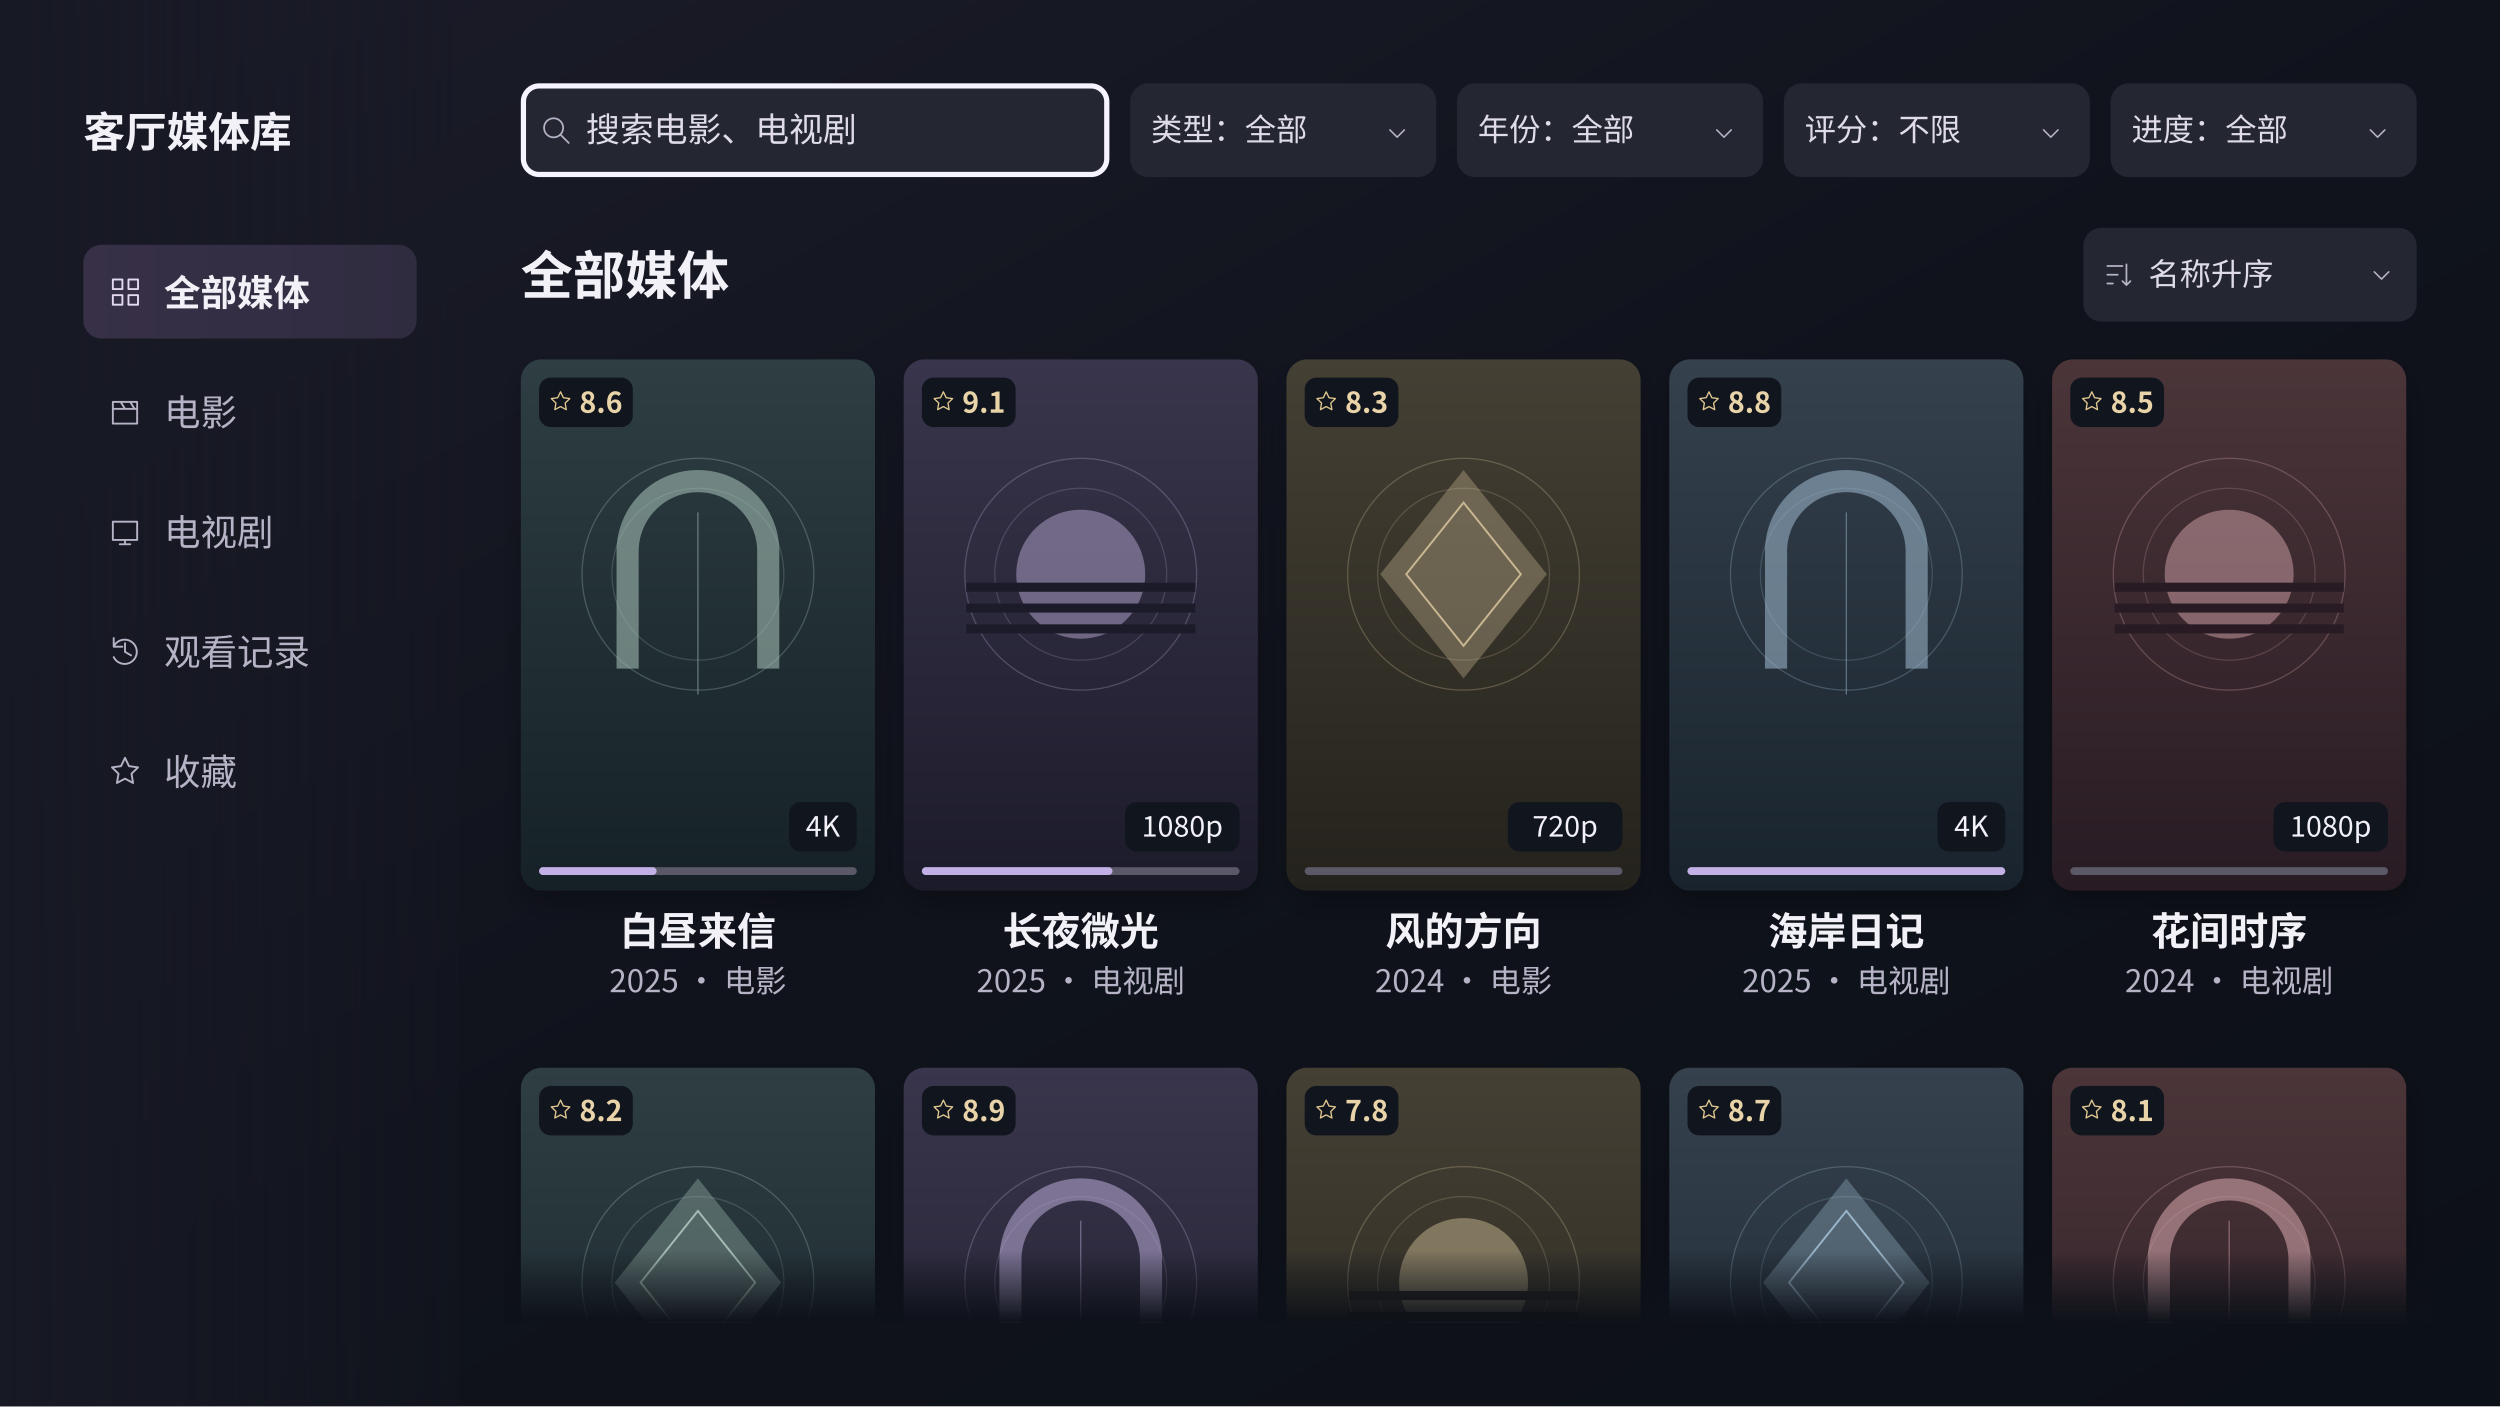
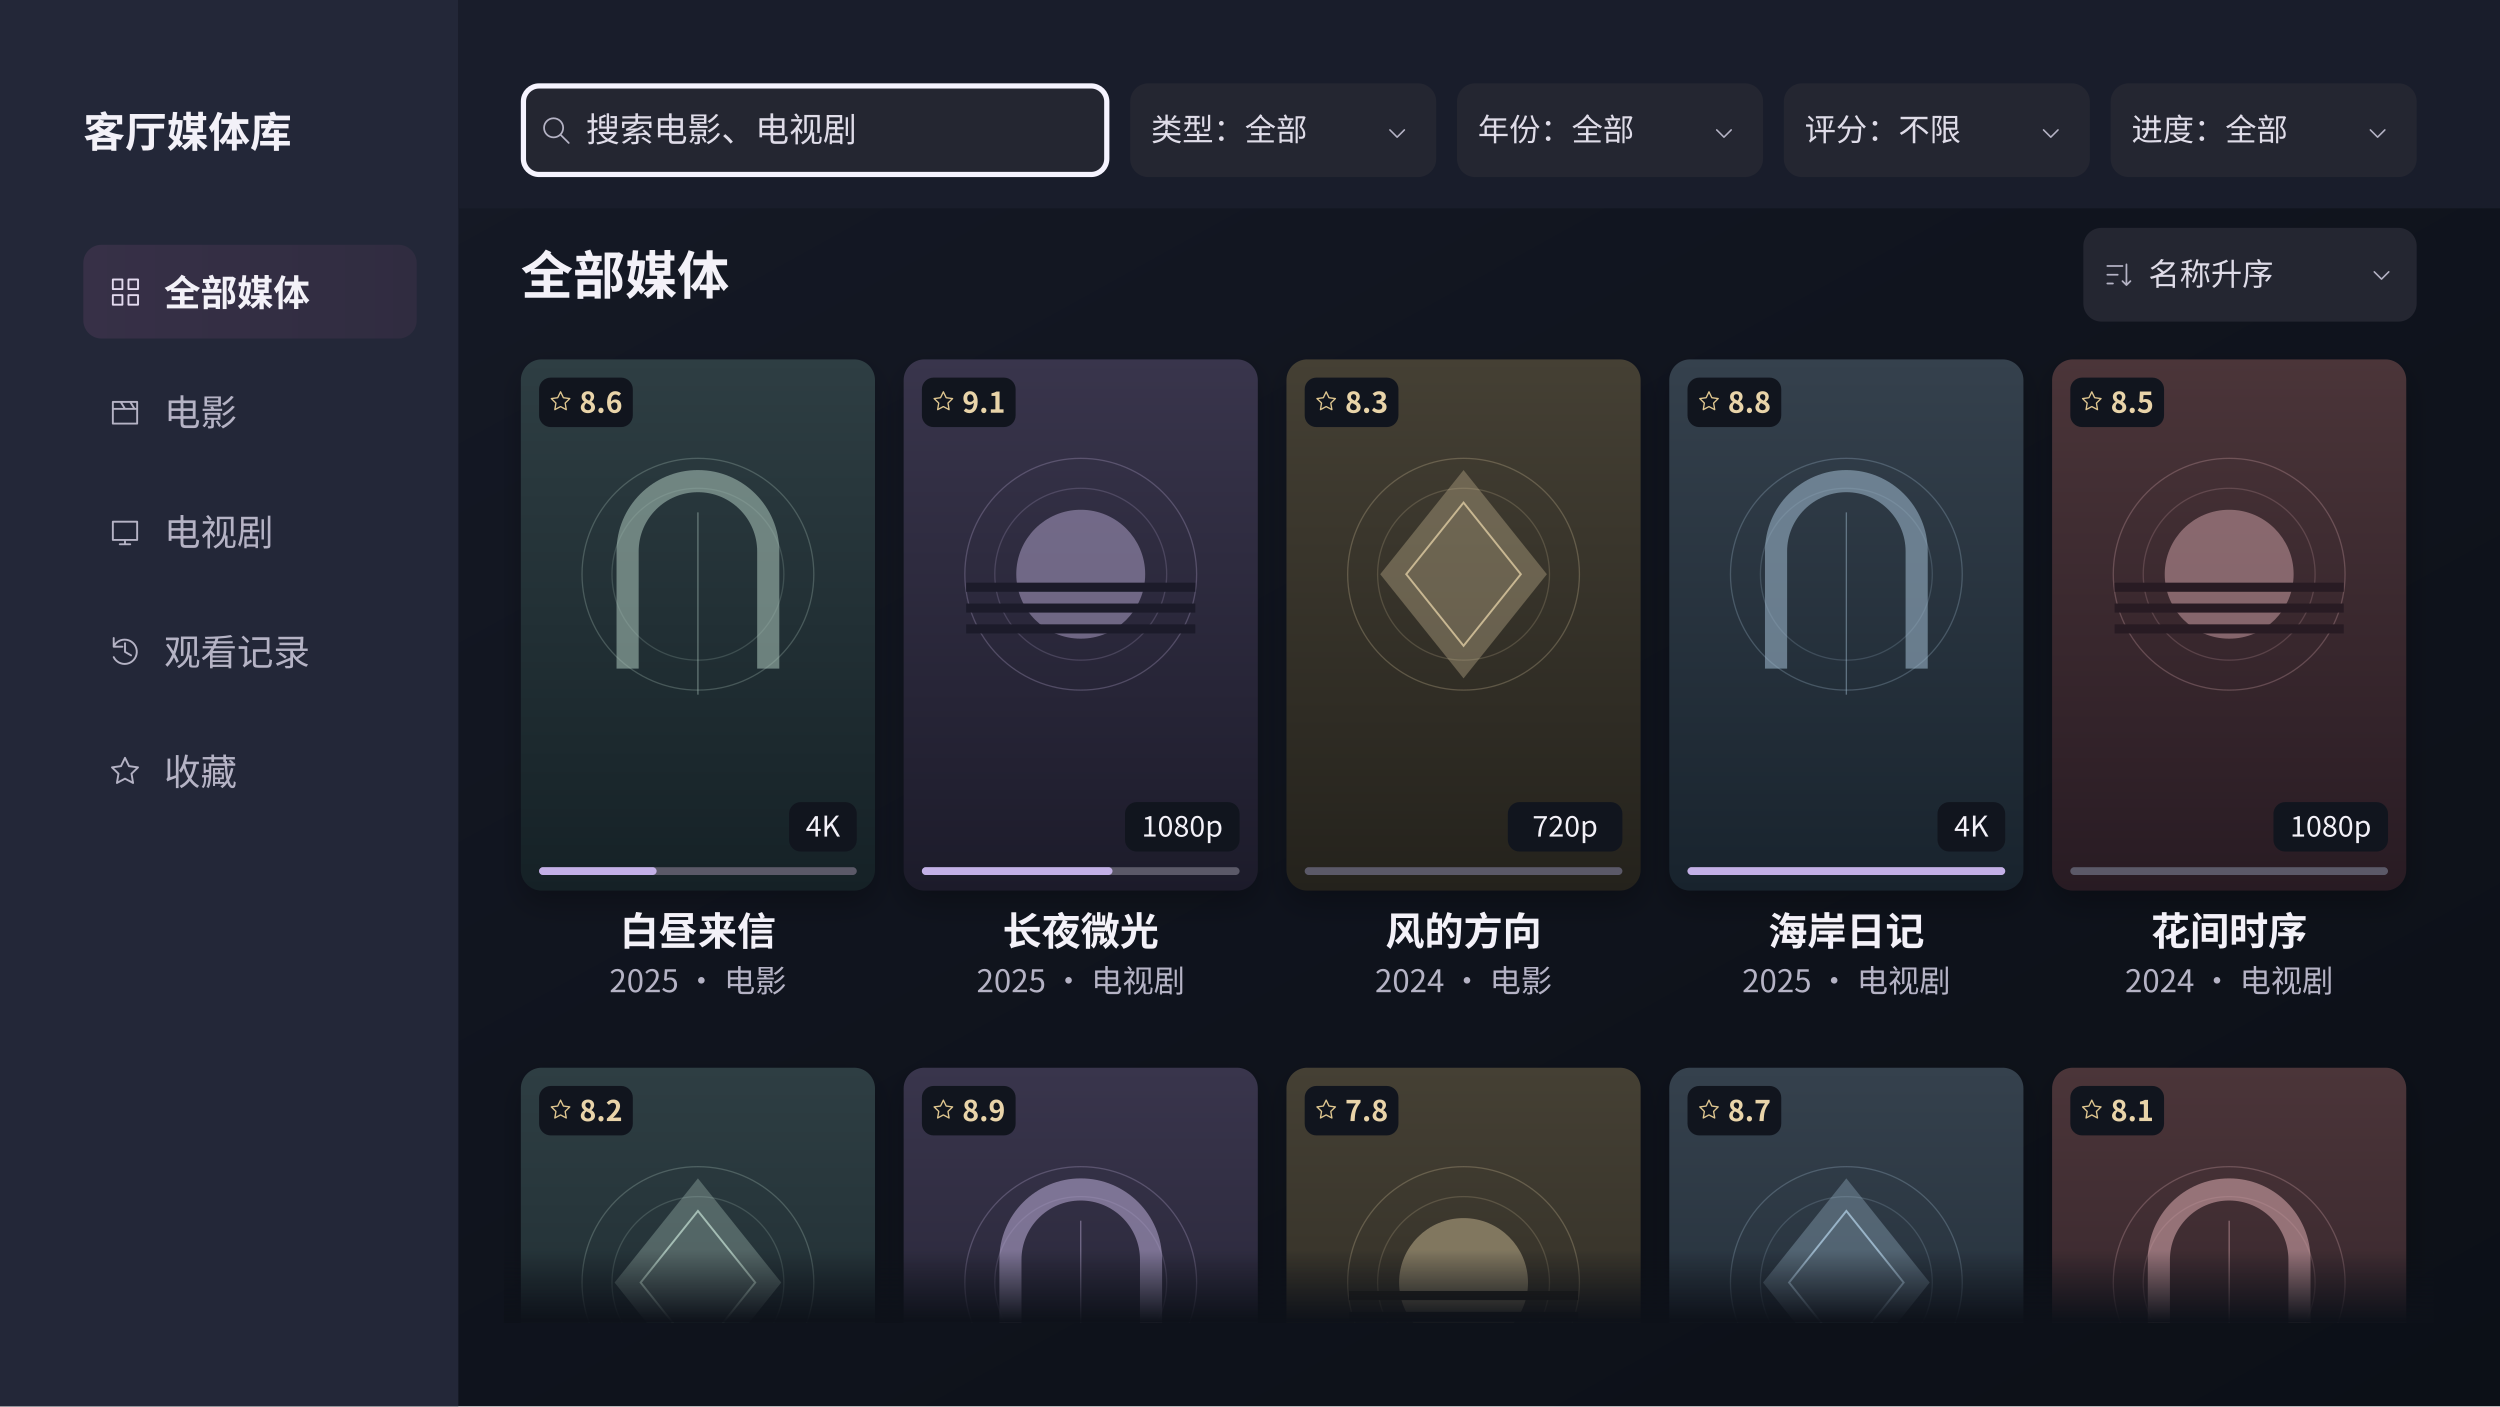
<svg xmlns="http://www.w3.org/2000/svg" width="3840" height="2160" viewBox="0 0 3840 2160" role="img" aria-labelledby="title desc">
  <defs>
    <linearGradient id="background" x2="1" y2="1">
-       <stop stop-color="#1b1c29" />
-       <stop offset=".5" stop-color="#10131c" />
+       <stop stop-color="#171b28" />
+       <stop offset=".5" stop-color="#10141e" />
      <stop offset="1" stop-color="#0c1017" />
    </linearGradient>
    <linearGradient id="sidebar" x2="1" y2="0">
-       <stop stop-color="#171924" />
-       <stop offset="1" stop-color="#171924" stop-opacity=".2" />
+       <stop stop-color="#232738" />
+       <stop offset="1" stop-color="#232738" />
    </linearGradient>
    <linearGradient id="selection">
      <stop stop-color="#373047" />
      <stop offset="1" stop-color="#302c40" />
    </linearGradient>
    <linearGradient id="bottom-fade" x2="0" y2="1">
      <stop stop-color="#0d1119" stop-opacity="0" />
      <stop offset="1" stop-color="#0d1119" />
    </linearGradient>
    <filter id="card-shadow" x="-15%" y="-10%" width="130%" height="130%" color-interpolation-filters="sRGB">
      <feGaussianBlur in="SourceAlpha" stdDeviation="22" />
      <feOffset dx="0" dy="20" />
      <feComponentTransfer>
        <feFuncA type="linear" slope=".24" />
      </feComponentTransfer>
      <feMerge>
        <feMergeNode />
        <feMergeNode in="SourceGraphic" />
      </feMerge>
    </filter>
    <clipPath id="grid-viewport">
      <rect x="774" y="526" width="2964" height="1506" />
    </clipPath>
  </defs>
  <rect width="3840" height="2160" fill="url(#background)" />
  <rect width="704" height="2160" fill="url(#sidebar)" />
+   <rect x="704" width="3136" height="320" fill="#191d2b" />
  <g font-family="Noto Sans CJK SC, sans-serif">
    <text x="128" y="226" font-size="64" fill="#f3f1f8" font-weight="600" text-anchor="start">客厅媒体库</text>
    <g data-role="sidebar-entry" data-focused="false">
      <rect x="128" y="376" width="512" height="144" rx="28" fill="url(#selection)" stroke="none" stroke-width="2" />
      <g transform="translate(168 424) scale(1.333333)">
        <path d="M4 4h11v11H4zM22 4h11v11H22zM4 22h11v11H4zM22 22h11v11H22z" fill="none" stroke="#e3daef" stroke-width="2.2" stroke-linecap="round" stroke-linejoin="round" />
      </g>
      <text x="252" y="470" font-size="56" fill="#f3f1f8" font-weight="600" text-anchor="start">全部媒体</text>
    </g>
    <g data-role="sidebar-entry" data-focused="false">
      <g transform="translate(168 608) scale(1.333333)">
        <path d="M4 7h28v25H4zM4 15h28M13 7l5 8M24 7l5 8" fill="none" stroke="#b5b3c5" stroke-width="2.2" stroke-linecap="round" stroke-linejoin="round" />
      </g>
      <text x="252" y="654" font-size="56" fill="#b5b3c5" font-weight="400" text-anchor="start">电影</text>
    </g>
    <g data-role="sidebar-entry" data-focused="false">
      <g transform="translate(168 792) scale(1.333333)">
        <path d="M4 7h28v21H4zM12 33h12M18 28v5" fill="none" stroke="#b5b3c5" stroke-width="2.2" stroke-linecap="round" stroke-linejoin="round" />
      </g>
      <text x="252" y="838" font-size="56" fill="#b5b3c5" font-weight="400" text-anchor="start">电视剧</text>
    </g>
    <g data-role="sidebar-entry" data-focused="false">
      <g transform="translate(168 976) scale(1.333333)">
        <path d="M6 11a14 14 0 1 1-1 14M5 3v10h10M18 9v10l7 4" fill="none" stroke="#b5b3c5" stroke-width="2.2" stroke-linecap="round" stroke-linejoin="round" />
      </g>
      <text x="252" y="1022" font-size="56" fill="#b5b3c5" font-weight="400" text-anchor="start">观看记录</text>
    </g>
    <g data-role="sidebar-entry" data-focused="false">
      <g transform="translate(168 1160) scale(1.333333)">
        <path d="M18 3l4.6 9.6L33 14l-7.5 7.3L27.3 32L18 27l-9.3 5l1.8-10.7L3 14l10.4-1.4z" fill="none" stroke="#b5b3c5" stroke-width="2.2" stroke-linecap="round" stroke-linejoin="round" />
      </g>
      <text x="252" y="1206" font-size="56" fill="#b5b3c5" font-weight="400" text-anchor="start">收藏</text>
    </g>
    <g data-role="control" data-focused="true" data-disabled="false" data-label="搜索电影、电视剧" opacity="1">
      <rect x="800" y="128" width="904" height="144" rx="28" fill="#242631" stroke="none" stroke-width="2" />
      <rect x="804" y="132" width="896" height="136" rx="24" fill="none" stroke="#f6f4ff" stroke-width="8" />
      <g transform="translate(832 178.0) scale(1.222222)">
        <path d="M27 15a12 12 0 1 1-24 0a12 12 0 1 1 24 0M24 24l10 10" fill="none" stroke="#b5b3c5" stroke-width="2.2" stroke-linecap="round" stroke-linejoin="round" />
      </g>
      <text x="900" y="217.68" font-size="52" fill="#dfdce8" font-weight="500" text-anchor="start">搜索电影、电视剧</text>
    </g>
    <g data-role="control" data-focused="false" data-disabled="false" data-label="类型：全部" opacity="1">
      <rect x="1736" y="128" width="470" height="144" rx="28" fill="#242631" stroke="none" stroke-width="2" />
      <text x="1768" y="216.32" font-size="48" fill="#dfdce8" font-weight="500" text-anchor="start">类型：全部</text>
    </g>
    <g transform="translate(2126 184) scale(1.111111)">
      <path d="M8 14l10 10l10-10" fill="none" stroke="#b5b3c5" stroke-width="2.2" stroke-linecap="round" stroke-linejoin="round" />
    </g>
    <g data-role="control" data-focused="false" data-disabled="false" data-label="年份：全部" opacity="1">
      <rect x="2238" y="128" width="470" height="144" rx="28" fill="#242631" stroke="none" stroke-width="2" />
      <text x="2270" y="216.32" font-size="48" fill="#dfdce8" font-weight="500" text-anchor="start">年份：全部</text>
    </g>
    <g transform="translate(2628 184) scale(1.111111)">
      <path d="M8 14l10 10l10-10" fill="none" stroke="#b5b3c5" stroke-width="2.2" stroke-linecap="round" stroke-linejoin="round" />
    </g>
    <g data-role="control" data-focused="false" data-disabled="false" data-label="评分：不限" opacity="1">
      <rect x="2740" y="128" width="470" height="144" rx="28" fill="#242631" stroke="none" stroke-width="2" />
      <text x="2772" y="216.32" font-size="48" fill="#dfdce8" font-weight="500" text-anchor="start">评分：不限</text>
    </g>
    <g transform="translate(3130 184) scale(1.111111)">
      <path d="M8 14l10 10l10-10" fill="none" stroke="#b5b3c5" stroke-width="2.2" stroke-linecap="round" stroke-linejoin="round" />
    </g>
    <g data-role="control" data-focused="false" data-disabled="false" data-label="进度：全部" opacity="1">
      <rect x="3242" y="128" width="470" height="144" rx="28" fill="#242631" stroke="none" stroke-width="2" />
      <text x="3274" y="216.32" font-size="48" fill="#dfdce8" font-weight="500" text-anchor="start">进度：全部</text>
    </g>
    <g transform="translate(3632 184) scale(1.111111)">
      <path d="M8 14l10 10l10-10" fill="none" stroke="#b5b3c5" stroke-width="2.2" stroke-linecap="round" stroke-linejoin="round" />
    </g>
    <text x="800" y="452" font-size="80" fill="#f3f1f8" font-weight="650" text-anchor="start">全部媒体</text>
    <g data-role="control" data-focused="false" data-disabled="false" data-label="名称升序" opacity="1">
      <rect x="3200" y="350" width="512" height="144" rx="28" fill="#242631" stroke="none" stroke-width="2" />
      <g transform="translate(3232 400.0) scale(1.222222)">
        <path d="M4 7h19M4 18h13M4 29h7M28 5v26M23 26l5 5l5-5" fill="none" stroke="#b5b3c5" stroke-width="2.2" stroke-linecap="round" stroke-linejoin="round" />
      </g>
      <text x="3300" y="438.32" font-size="48" fill="#dfdce8" font-weight="500" text-anchor="start">名称升序</text>
    </g>
    <g transform="translate(3638 402) scale(1.111111)">
      <path d="M8 14l10 10l10-10" fill="none" stroke="#b5b3c5" stroke-width="2.2" stroke-linecap="round" stroke-linejoin="round" />
    </g>
    <g clip-path="url(#grid-viewport)" data-role="focus-following-grid">
      <g data-role="media-card" data-focused="false">
        <defs>
          <linearGradient id="art-0" x2="0" y2="1">
            <stop stop-color="#2e3e43" />
            <stop offset="1" stop-color="#152126" />
          </linearGradient>
          <clipPath id="clip-0">
            <rect x="800" y="552" width="544" height="816" rx="32" fill="white" stroke="none" stroke-width="2" />
          </clipPath>
        </defs>
        <g filter="url(#card-shadow)">
          <rect x="800" y="552" width="544" height="816" rx="32" fill="url(#art-0)" stroke="none" stroke-width="2" />
        </g>
        <g clip-path="url(#clip-0)">
          <circle cx="1072" cy="882" r="178" fill="none" stroke="#a4bdb4" stroke-width="2" opacity=".3" />
          <circle cx="1072" cy="882" r="132" fill="none" stroke="#a4bdb4" stroke-width="2" opacity=".22" />
          <path d="M964 1027V847a108 108 0 0 1 216 0v180" fill="none" stroke="#a4bdb4" stroke-width="34" opacity=".58" />
          <path d="M1072 787v280" stroke="#a4bdb4" stroke-width="2" opacity=".5" />
        </g>
        <rect x="828" y="580" width="144" height="76" rx="18" fill="#11151e" stroke="none" stroke-width="2" />
        <g transform="translate(844 599) scale(0.9444444)">
          <path d="M18 3l4.6 9.6L33 14l-7.5 7.3L27.3 32L18 27l-9.3 5l1.8-10.7L3 14l10.4-1.4z" fill="none" stroke="#e0c790" stroke-width="2.2" stroke-linecap="round" stroke-linejoin="round" />
        </g>
        <text x="890" y="634" font-size="44" fill="#e9d4a9" font-weight="600" text-anchor="start">8.6</text>
        <g data-role="quality-badge">
          <rect x="1212" y="1232" width="104" height="76" rx="18" fill="#11151e" stroke="none" stroke-width="2" />
          <text x="1264.0" y="1285" font-size="44" fill="#f3f1f8" font-weight="500" text-anchor="middle">4K</text>
        </g>
        <g data-role="watch-progress" data-progress="0.37">
          <rect x="828" y="1332" width="488" height="12" rx="6" fill="#5b5968" stroke="none" stroke-width="2" />
          <rect x="828" y="1332" width="180.56" height="12" rx="6" fill="#c3b0e7" stroke="none" stroke-width="2" />
        </g>
        <g data-role="card-caption">
          <text x="1072" y="1452" font-size="60" fill="#f3f1f8" font-weight="600" text-anchor="middle">白昼来信</text>
          <text x="1072" y="1524" font-size="48" fill="#b5b3c5" font-weight="400" text-anchor="middle">2025 · 电影</text>
        </g>
      </g>
      <g data-role="media-card" data-focused="false">
        <defs>
          <linearGradient id="art-1" x2="0" y2="1">
            <stop stop-color="#39354c" />
            <stop offset="1" stop-color="#1c1b2a" />
          </linearGradient>
          <clipPath id="clip-1">
            <rect x="1388" y="552" width="544" height="816" rx="32" fill="white" stroke="none" stroke-width="2" />
          </clipPath>
        </defs>
        <g filter="url(#card-shadow)">
          <rect x="1388" y="552" width="544" height="816" rx="32" fill="url(#art-1)" stroke="none" stroke-width="2" />
        </g>
        <g clip-path="url(#clip-1)">
          <circle cx="1660" cy="882" r="178" fill="none" stroke="#b4a5ce" stroke-width="2" opacity=".3" />
          <circle cx="1660" cy="882" r="132" fill="none" stroke="#b4a5ce" stroke-width="2" opacity=".22" />
          <circle cx="1660" cy="882" r="99" fill="#b4a5ce" opacity=".5" />
          <path d="M1484 902h352M1484 934h352M1484 966h352" stroke="#1c1b2a" stroke-width="14" />
        </g>
        <rect x="1416" y="580" width="144" height="76" rx="18" fill="#11151e" stroke="none" stroke-width="2" />
        <g transform="translate(1432 599) scale(0.9444444)">
          <path d="M18 3l4.6 9.6L33 14l-7.5 7.3L27.3 32L18 27l-9.3 5l1.8-10.7L3 14l10.4-1.4z" fill="none" stroke="#e0c790" stroke-width="2.2" stroke-linecap="round" stroke-linejoin="round" />
        </g>
        <text x="1478" y="634" font-size="44" fill="#e9d4a9" font-weight="600" text-anchor="start">9.1</text>
        <g data-role="quality-badge">
          <rect x="1728" y="1232" width="176" height="76" rx="18" fill="#11151e" stroke="none" stroke-width="2" />
          <text x="1816.0" y="1285" font-size="44" fill="#f3f1f8" font-weight="500" text-anchor="middle">1080p</text>
        </g>
        <g data-role="watch-progress" data-progress="0.6">
          <rect x="1416" y="1332" width="488" height="12" rx="6" fill="#5b5968" stroke="none" stroke-width="2" />
          <rect x="1416" y="1332" width="292.8" height="12" rx="6" fill="#c3b0e7" stroke="none" stroke-width="2" />
        </g>
        <g data-role="card-caption">
          <text x="1660" y="1452" font-size="60" fill="#f3f1f8" font-weight="600" text-anchor="middle">长夜微光</text>
          <text x="1660" y="1524" font-size="48" fill="#b5b3c5" font-weight="400" text-anchor="middle">2025 · 电视剧</text>
        </g>
      </g>
      <g data-role="media-card" data-focused="false">
        <defs>
          <linearGradient id="art-2" x2="0" y2="1">
            <stop stop-color="#454034" />
            <stop offset="1" stop-color="#24221c" />
          </linearGradient>
          <clipPath id="clip-2">
            <rect x="1976" y="552" width="544" height="816" rx="32" fill="white" stroke="none" stroke-width="2" />
          </clipPath>
        </defs>
        <g filter="url(#card-shadow)">
          <rect x="1976" y="552" width="544" height="816" rx="32" fill="url(#art-2)" stroke="none" stroke-width="2" />
        </g>
        <g clip-path="url(#clip-2)">
          <circle cx="2248" cy="882" r="178" fill="none" stroke="#c8b792" stroke-width="2" opacity=".3" />
          <circle cx="2248" cy="882" r="132" fill="none" stroke="#c8b792" stroke-width="2" opacity=".22" />
          <path d="M2248 722l128 160l-128 160l-128-160z" fill="#c8b792" opacity=".36" />
          <path d="M2248 772l88 110l-88 110l-88-110z" fill="none" stroke="#c8b792" stroke-width="3" />
        </g>
        <rect x="2004" y="580" width="144" height="76" rx="18" fill="#11151e" stroke="none" stroke-width="2" />
        <g transform="translate(2020 599) scale(0.9444444)">
          <path d="M18 3l4.6 9.6L33 14l-7.5 7.3L27.3 32L18 27l-9.3 5l1.8-10.7L3 14l10.4-1.4z" fill="none" stroke="#e0c790" stroke-width="2.2" stroke-linecap="round" stroke-linejoin="round" />
        </g>
        <text x="2066" y="634" font-size="44" fill="#e9d4a9" font-weight="600" text-anchor="start">8.3</text>
        <g data-role="quality-badge">
          <rect x="2316" y="1232" width="176" height="76" rx="18" fill="#11151e" stroke="none" stroke-width="2" />
          <text x="2404.0" y="1285" font-size="44" fill="#f3f1f8" font-weight="500" text-anchor="middle">720p</text>
        </g>
        <g data-role="watch-progress" data-progress="0">
          <rect x="2004" y="1332" width="488" height="12" rx="6" fill="#5b5968" stroke="none" stroke-width="2" />
        </g>
        <g data-role="card-caption">
          <text x="2248" y="1452" font-size="60" fill="#f3f1f8" font-weight="600" text-anchor="middle">风的方向</text>
          <text x="2248" y="1524" font-size="48" fill="#b5b3c5" font-weight="400" text-anchor="middle">2024 · 电影</text>
        </g>
      </g>
      <g data-role="media-card" data-focused="false">
        <defs>
          <linearGradient id="art-3" x2="0" y2="1">
            <stop stop-color="#35414d" />
            <stop offset="1" stop-color="#18232d" />
          </linearGradient>
          <clipPath id="clip-3">
            <rect x="2564" y="552" width="544" height="816" rx="32" fill="white" stroke="none" stroke-width="2" />
          </clipPath>
        </defs>
        <g filter="url(#card-shadow)">
          <rect x="2564" y="552" width="544" height="816" rx="32" fill="url(#art-3)" stroke="none" stroke-width="2" />
        </g>
        <g clip-path="url(#clip-3)">
          <circle cx="2836" cy="882" r="178" fill="none" stroke="#99b4c8" stroke-width="2" opacity=".3" />
          <circle cx="2836" cy="882" r="132" fill="none" stroke="#99b4c8" stroke-width="2" opacity=".22" />
          <path d="M2728 1027V847a108 108 0 0 1 216 0v180" fill="none" stroke="#99b4c8" stroke-width="34" opacity=".58" />
          <path d="M2836 787v280" stroke="#99b4c8" stroke-width="2" opacity=".5" />
        </g>
        <rect x="2592" y="580" width="144" height="76" rx="18" fill="#11151e" stroke="none" stroke-width="2" />
        <g transform="translate(2608 599) scale(0.9444444)">
          <path d="M18 3l4.6 9.6L33 14l-7.5 7.3L27.3 32L18 27l-9.3 5l1.8-10.7L3 14l10.4-1.4z" fill="none" stroke="#e0c790" stroke-width="2.2" stroke-linecap="round" stroke-linejoin="round" />
        </g>
        <text x="2654" y="634" font-size="44" fill="#e9d4a9" font-weight="600" text-anchor="start">8.8</text>
        <g data-role="quality-badge">
          <rect x="2976" y="1232" width="104" height="76" rx="18" fill="#11151e" stroke="none" stroke-width="2" />
          <text x="3028.0" y="1285" font-size="44" fill="#f3f1f8" font-weight="500" text-anchor="middle">4K</text>
        </g>
        <g data-role="watch-progress" data-progress="1">
          <rect x="2592" y="1332" width="488" height="12" rx="6" fill="#5b5968" stroke="none" stroke-width="2" />
          <rect x="2592" y="1332" width="488" height="12" rx="6" fill="#c3b0e7" stroke="none" stroke-width="2" />
        </g>
        <g data-role="card-caption">
          <text x="2836" y="1452" font-size="60" fill="#f3f1f8" font-weight="600" text-anchor="middle">海岸日记</text>
          <text x="2836" y="1524" font-size="48" fill="#b5b3c5" font-weight="400" text-anchor="middle">2025 · 电视剧</text>
        </g>
      </g>
      <g data-role="media-card" data-focused="false">
        <defs>
          <linearGradient id="art-4" x2="0" y2="1">
            <stop stop-color="#4b3539" />
            <stop offset="1" stop-color="#281b23" />
          </linearGradient>
          <clipPath id="clip-4">
            <rect x="3152" y="552" width="544" height="816" rx="32" fill="white" stroke="none" stroke-width="2" />
          </clipPath>
        </defs>
        <g filter="url(#card-shadow)">
          <rect x="3152" y="552" width="544" height="816" rx="32" fill="url(#art-4)" stroke="none" stroke-width="2" />
        </g>
        <g clip-path="url(#clip-4)">
          <circle cx="3424" cy="882" r="178" fill="none" stroke="#d2a3a9" stroke-width="2" opacity=".3" />
          <circle cx="3424" cy="882" r="132" fill="none" stroke="#d2a3a9" stroke-width="2" opacity=".22" />
          <circle cx="3424" cy="882" r="99" fill="#d2a3a9" opacity=".5" />
          <path d="M3248 902h352M3248 934h352M3248 966h352" stroke="#281b23" stroke-width="14" />
        </g>
        <rect x="3180" y="580" width="144" height="76" rx="18" fill="#11151e" stroke="none" stroke-width="2" />
        <g transform="translate(3196 599) scale(0.9444444)">
          <path d="M18 3l4.6 9.6L33 14l-7.5 7.3L27.3 32L18 27l-9.3 5l1.8-10.7L3 14l10.4-1.4z" fill="none" stroke="#e0c790" stroke-width="2.2" stroke-linecap="round" stroke-linejoin="round" />
        </g>
        <text x="3242" y="634" font-size="44" fill="#e9d4a9" font-weight="600" text-anchor="start">8.5</text>
        <g data-role="quality-badge">
          <rect x="3492" y="1232" width="176" height="76" rx="18" fill="#11151e" stroke="none" stroke-width="2" />
          <text x="3580.0" y="1285" font-size="44" fill="#f3f1f8" font-weight="500" text-anchor="middle">1080p</text>
        </g>
        <g data-role="watch-progress" data-progress="0">
          <rect x="3180" y="1332" width="488" height="12" rx="6" fill="#5b5968" stroke="none" stroke-width="2" />
        </g>
        <g data-role="card-caption">
          <text x="3424" y="1452" font-size="60" fill="#f3f1f8" font-weight="600" text-anchor="middle">花间时序</text>
          <text x="3424" y="1524" font-size="48" fill="#b5b3c5" font-weight="400" text-anchor="middle">2024 · 电视剧</text>
        </g>
      </g>
      <g data-role="media-card" data-focused="false">
        <defs>
          <linearGradient id="art-5" x2="0" y2="1">
            <stop stop-color="#2e3e43" />
            <stop offset="1" stop-color="#152126" />
          </linearGradient>
          <clipPath id="clip-5">
            <rect x="800" y="1640" width="544" height="816" rx="32" fill="white" stroke="none" stroke-width="2" />
          </clipPath>
        </defs>
        <g filter="url(#card-shadow)">
          <rect x="800" y="1640" width="544" height="816" rx="32" fill="url(#art-5)" stroke="none" stroke-width="2" />
        </g>
        <g clip-path="url(#clip-5)">
          <circle cx="1072" cy="1970" r="178" fill="none" stroke="#a4bdb4" stroke-width="2" opacity=".3" />
          <circle cx="1072" cy="1970" r="132" fill="none" stroke="#a4bdb4" stroke-width="2" opacity=".22" />
          <path d="M1072 1810l128 160l-128 160l-128-160z" fill="#a4bdb4" opacity=".36" />
          <path d="M1072 1860l88 110l-88 110l-88-110z" fill="none" stroke="#a4bdb4" stroke-width="3" />
        </g>
        <rect x="828" y="1668" width="144" height="76" rx="18" fill="#11151e" stroke="none" stroke-width="2" />
        <g transform="translate(844 1687) scale(0.9444444)">
          <path d="M18 3l4.6 9.6L33 14l-7.5 7.3L27.3 32L18 27l-9.3 5l1.8-10.7L3 14l10.4-1.4z" fill="none" stroke="#e0c790" stroke-width="2.2" stroke-linecap="round" stroke-linejoin="round" />
        </g>
        <text x="890" y="1722" font-size="44" fill="#e9d4a9" font-weight="600" text-anchor="start">8.2</text>
        <g data-role="quality-badge">
          <rect x="1140" y="2320" width="176" height="76" rx="18" fill="#11151e" stroke="none" stroke-width="2" />
          <text x="1228.0" y="2373" font-size="44" fill="#f3f1f8" font-weight="500" text-anchor="middle">720p</text>
        </g>
        <g data-role="watch-progress" data-progress="1">
          <rect x="828" y="2420" width="488" height="12" rx="6" fill="#5b5968" stroke="none" stroke-width="2" />
          <rect x="828" y="2420" width="488" height="12" rx="6" fill="#c3b0e7" stroke="none" stroke-width="2" />
        </g>
        <g data-role="card-caption">
          <text x="1072" y="2540" font-size="60" fill="#f3f1f8" font-weight="600" text-anchor="middle">旧城回声</text>
          <text x="1072" y="2612" font-size="48" fill="#b5b3c5" font-weight="400" text-anchor="middle">2023 · 电影</text>
        </g>
      </g>
      <g data-role="media-card" data-focused="false">
        <defs>
          <linearGradient id="art-6" x2="0" y2="1">
            <stop stop-color="#39354c" />
            <stop offset="1" stop-color="#1c1b2a" />
          </linearGradient>
          <clipPath id="clip-6">
            <rect x="1388" y="1640" width="544" height="816" rx="32" fill="white" stroke="none" stroke-width="2" />
          </clipPath>
        </defs>
        <g filter="url(#card-shadow)">
          <rect x="1388" y="1640" width="544" height="816" rx="32" fill="url(#art-6)" stroke="none" stroke-width="2" />
        </g>
        <g clip-path="url(#clip-6)">
          <circle cx="1660" cy="1970" r="178" fill="none" stroke="#b4a5ce" stroke-width="2" opacity=".3" />
          <circle cx="1660" cy="1970" r="132" fill="none" stroke="#b4a5ce" stroke-width="2" opacity=".22" />
          <path d="M1552 2115V1935a108 108 0 0 1 216 0v180" fill="none" stroke="#b4a5ce" stroke-width="34" opacity=".58" />
          <path d="M1660 1875v280" stroke="#b4a5ce" stroke-width="2" opacity=".5" />
        </g>
        <rect x="1416" y="1668" width="144" height="76" rx="18" fill="#11151e" stroke="none" stroke-width="2" />
        <g transform="translate(1432 1687) scale(0.9444444)">
          <path d="M18 3l4.6 9.6L33 14l-7.5 7.3L27.3 32L18 27l-9.3 5l1.8-10.7L3 14l10.4-1.4z" fill="none" stroke="#e0c790" stroke-width="2.2" stroke-linecap="round" stroke-linejoin="round" />
        </g>
        <text x="1478" y="1722" font-size="44" fill="#e9d4a9" font-weight="600" text-anchor="start">8.9</text>
        <g data-role="quality-badge">
          <rect x="1800" y="2320" width="104" height="76" rx="18" fill="#11151e" stroke="none" stroke-width="2" />
          <text x="1852.0" y="2373" font-size="44" fill="#f3f1f8" font-weight="500" text-anchor="middle">4K</text>
        </g>
        <g data-role="watch-progress" data-progress="0.25">
          <rect x="1416" y="2420" width="488" height="12" rx="6" fill="#5b5968" stroke="none" stroke-width="2" />
          <rect x="1416" y="2420" width="122.0" height="12" rx="6" fill="#c3b0e7" stroke="none" stroke-width="2" />
        </g>
        <g data-role="card-caption">
          <text x="1660" y="2540" font-size="60" fill="#f3f1f8" font-weight="600" text-anchor="middle">群星之间</text>
          <text x="1660" y="2612" font-size="48" fill="#b5b3c5" font-weight="400" text-anchor="middle">2025 · 电视剧</text>
        </g>
      </g>
      <g data-role="media-card" data-focused="false">
        <defs>
          <linearGradient id="art-7" x2="0" y2="1">
            <stop stop-color="#454034" />
            <stop offset="1" stop-color="#24221c" />
          </linearGradient>
          <clipPath id="clip-7">
            <rect x="1976" y="1640" width="544" height="816" rx="32" fill="white" stroke="none" stroke-width="2" />
          </clipPath>
        </defs>
        <g filter="url(#card-shadow)">
          <rect x="1976" y="1640" width="544" height="816" rx="32" fill="url(#art-7)" stroke="none" stroke-width="2" />
        </g>
        <g clip-path="url(#clip-7)">
          <circle cx="2248" cy="1970" r="178" fill="none" stroke="#c8b792" stroke-width="2" opacity=".3" />
          <circle cx="2248" cy="1970" r="132" fill="none" stroke="#c8b792" stroke-width="2" opacity=".22" />
          <circle cx="2248" cy="1970" r="99" fill="#c8b792" opacity=".5" />
          <path d="M2072 1990h352M2072 2022h352M2072 2054h352" stroke="#24221c" stroke-width="14" />
        </g>
        <rect x="2004" y="1668" width="144" height="76" rx="18" fill="#11151e" stroke="none" stroke-width="2" />
        <g transform="translate(2020 1687) scale(0.9444444)">
          <path d="M18 3l4.6 9.6L33 14l-7.5 7.3L27.3 32L18 27l-9.3 5l1.8-10.7L3 14l10.4-1.4z" fill="none" stroke="#e0c790" stroke-width="2.2" stroke-linecap="round" stroke-linejoin="round" />
        </g>
        <text x="2066" y="1722" font-size="44" fill="#e9d4a9" font-weight="600" text-anchor="start">7.8</text>
        <g data-role="quality-badge">
          <rect x="2316" y="2320" width="176" height="76" rx="18" fill="#11151e" stroke="none" stroke-width="2" />
          <text x="2404.0" y="2373" font-size="44" fill="#f3f1f8" font-weight="500" text-anchor="middle">1080p</text>
        </g>
        <g data-role="watch-progress" data-progress="0">
          <rect x="2004" y="2420" width="488" height="12" rx="6" fill="#5b5968" stroke="none" stroke-width="2" />
        </g>
        <g data-role="card-caption">
          <text x="2248" y="2540" font-size="60" fill="#f3f1f8" font-weight="600" text-anchor="middle">日落以后</text>
          <text x="2248" y="2612" font-size="48" fill="#b5b3c5" font-weight="400" text-anchor="middle">2024 · 电影</text>
        </g>
      </g>
      <g data-role="media-card" data-focused="false">
        <defs>
          <linearGradient id="art-8" x2="0" y2="1">
            <stop stop-color="#35414d" />
            <stop offset="1" stop-color="#18232d" />
          </linearGradient>
          <clipPath id="clip-8">
            <rect x="2564" y="1640" width="544" height="816" rx="32" fill="white" stroke="none" stroke-width="2" />
          </clipPath>
        </defs>
        <g filter="url(#card-shadow)">
          <rect x="2564" y="1640" width="544" height="816" rx="32" fill="url(#art-8)" stroke="none" stroke-width="2" />
        </g>
        <g clip-path="url(#clip-8)">
          <circle cx="2836" cy="1970" r="178" fill="none" stroke="#99b4c8" stroke-width="2" opacity=".3" />
          <circle cx="2836" cy="1970" r="132" fill="none" stroke="#99b4c8" stroke-width="2" opacity=".22" />
          <path d="M2836 1810l128 160l-128 160l-128-160z" fill="#99b4c8" opacity=".36" />
          <path d="M2836 1860l88 110l-88 110l-88-110z" fill="none" stroke="#99b4c8" stroke-width="3" />
        </g>
        <rect x="2592" y="1668" width="144" height="76" rx="18" fill="#11151e" stroke="none" stroke-width="2" />
        <g transform="translate(2608 1687) scale(0.9444444)">
          <path d="M18 3l4.6 9.6L33 14l-7.5 7.3L27.3 32L18 27l-9.3 5l1.8-10.7L3 14l10.4-1.4z" fill="none" stroke="#e0c790" stroke-width="2.2" stroke-linecap="round" stroke-linejoin="round" />
        </g>
        <text x="2654" y="1722" font-size="44" fill="#e9d4a9" font-weight="600" text-anchor="start">8.7</text>
        <g data-role="quality-badge">
          <rect x="2904" y="2320" width="176" height="76" rx="18" fill="#11151e" stroke="none" stroke-width="2" />
          <text x="2992.0" y="2373" font-size="44" fill="#f3f1f8" font-weight="500" text-anchor="middle">720p</text>
        </g>
        <g data-role="watch-progress" data-progress="1">
          <rect x="2592" y="2420" width="488" height="12" rx="6" fill="#5b5968" stroke="none" stroke-width="2" />
          <rect x="2592" y="2420" width="488" height="12" rx="6" fill="#c3b0e7" stroke="none" stroke-width="2" />
        </g>
        <g data-role="card-caption">
          <text x="2836" y="2540" font-size="60" fill="#f3f1f8" font-weight="600" text-anchor="middle">山河漫游</text>
          <text x="2836" y="2612" font-size="48" fill="#b5b3c5" font-weight="400" text-anchor="middle">2023 · 电视剧</text>
        </g>
      </g>
      <g data-role="media-card" data-focused="false">
        <defs>
          <linearGradient id="art-9" x2="0" y2="1">
            <stop stop-color="#4b3539" />
            <stop offset="1" stop-color="#281b23" />
          </linearGradient>
          <clipPath id="clip-9">
            <rect x="3152" y="1640" width="544" height="816" rx="32" fill="white" stroke="none" stroke-width="2" />
          </clipPath>
        </defs>
        <g filter="url(#card-shadow)">
          <rect x="3152" y="1640" width="544" height="816" rx="32" fill="url(#art-9)" stroke="none" stroke-width="2" />
        </g>
        <g clip-path="url(#clip-9)">
          <circle cx="3424" cy="1970" r="178" fill="none" stroke="#d2a3a9" stroke-width="2" opacity=".3" />
          <circle cx="3424" cy="1970" r="132" fill="none" stroke="#d2a3a9" stroke-width="2" opacity=".22" />
          <path d="M3316 2115V1935a108 108 0 0 1 216 0v180" fill="none" stroke="#d2a3a9" stroke-width="34" opacity=".58" />
          <path d="M3424 1875v280" stroke="#d2a3a9" stroke-width="2" opacity=".5" />
        </g>
        <rect x="3180" y="1668" width="144" height="76" rx="18" fill="#11151e" stroke="none" stroke-width="2" />
        <g transform="translate(3196 1687) scale(0.9444444)">
          <path d="M18 3l4.6 9.6L33 14l-7.5 7.3L27.3 32L18 27l-9.3 5l1.8-10.7L3 14l10.4-1.4z" fill="none" stroke="#e0c790" stroke-width="2.2" stroke-linecap="round" stroke-linejoin="round" />
        </g>
        <text x="3242" y="1722" font-size="44" fill="#e9d4a9" font-weight="600" text-anchor="start">8.1</text>
        <g data-role="quality-badge">
          <rect x="3564" y="2320" width="104" height="76" rx="18" fill="#11151e" stroke="none" stroke-width="2" />
          <text x="3616.0" y="2373" font-size="44" fill="#f3f1f8" font-weight="500" text-anchor="middle">4K</text>
        </g>
        <g data-role="watch-progress" data-progress="0.7">
          <rect x="3180" y="2420" width="488" height="12" rx="6" fill="#5b5968" stroke="none" stroke-width="2" />
          <rect x="3180" y="2420" width="341.6" height="12" rx="6" fill="#c3b0e7" stroke="none" stroke-width="2" />
        </g>
        <g data-role="card-caption">
          <text x="3424" y="2540" font-size="60" fill="#f3f1f8" font-weight="600" text-anchor="middle">远方的诗</text>
          <text x="3424" y="2612" font-size="48" fill="#b5b3c5" font-weight="400" text-anchor="middle">2025 · 电影</text>
        </g>
      </g>
    </g>
    <rect x="774" y="1920" width="2964" height="112" rx="0" fill="url(#bottom-fade)" stroke="none" stroke-width="2" />
  </g>
</svg>
